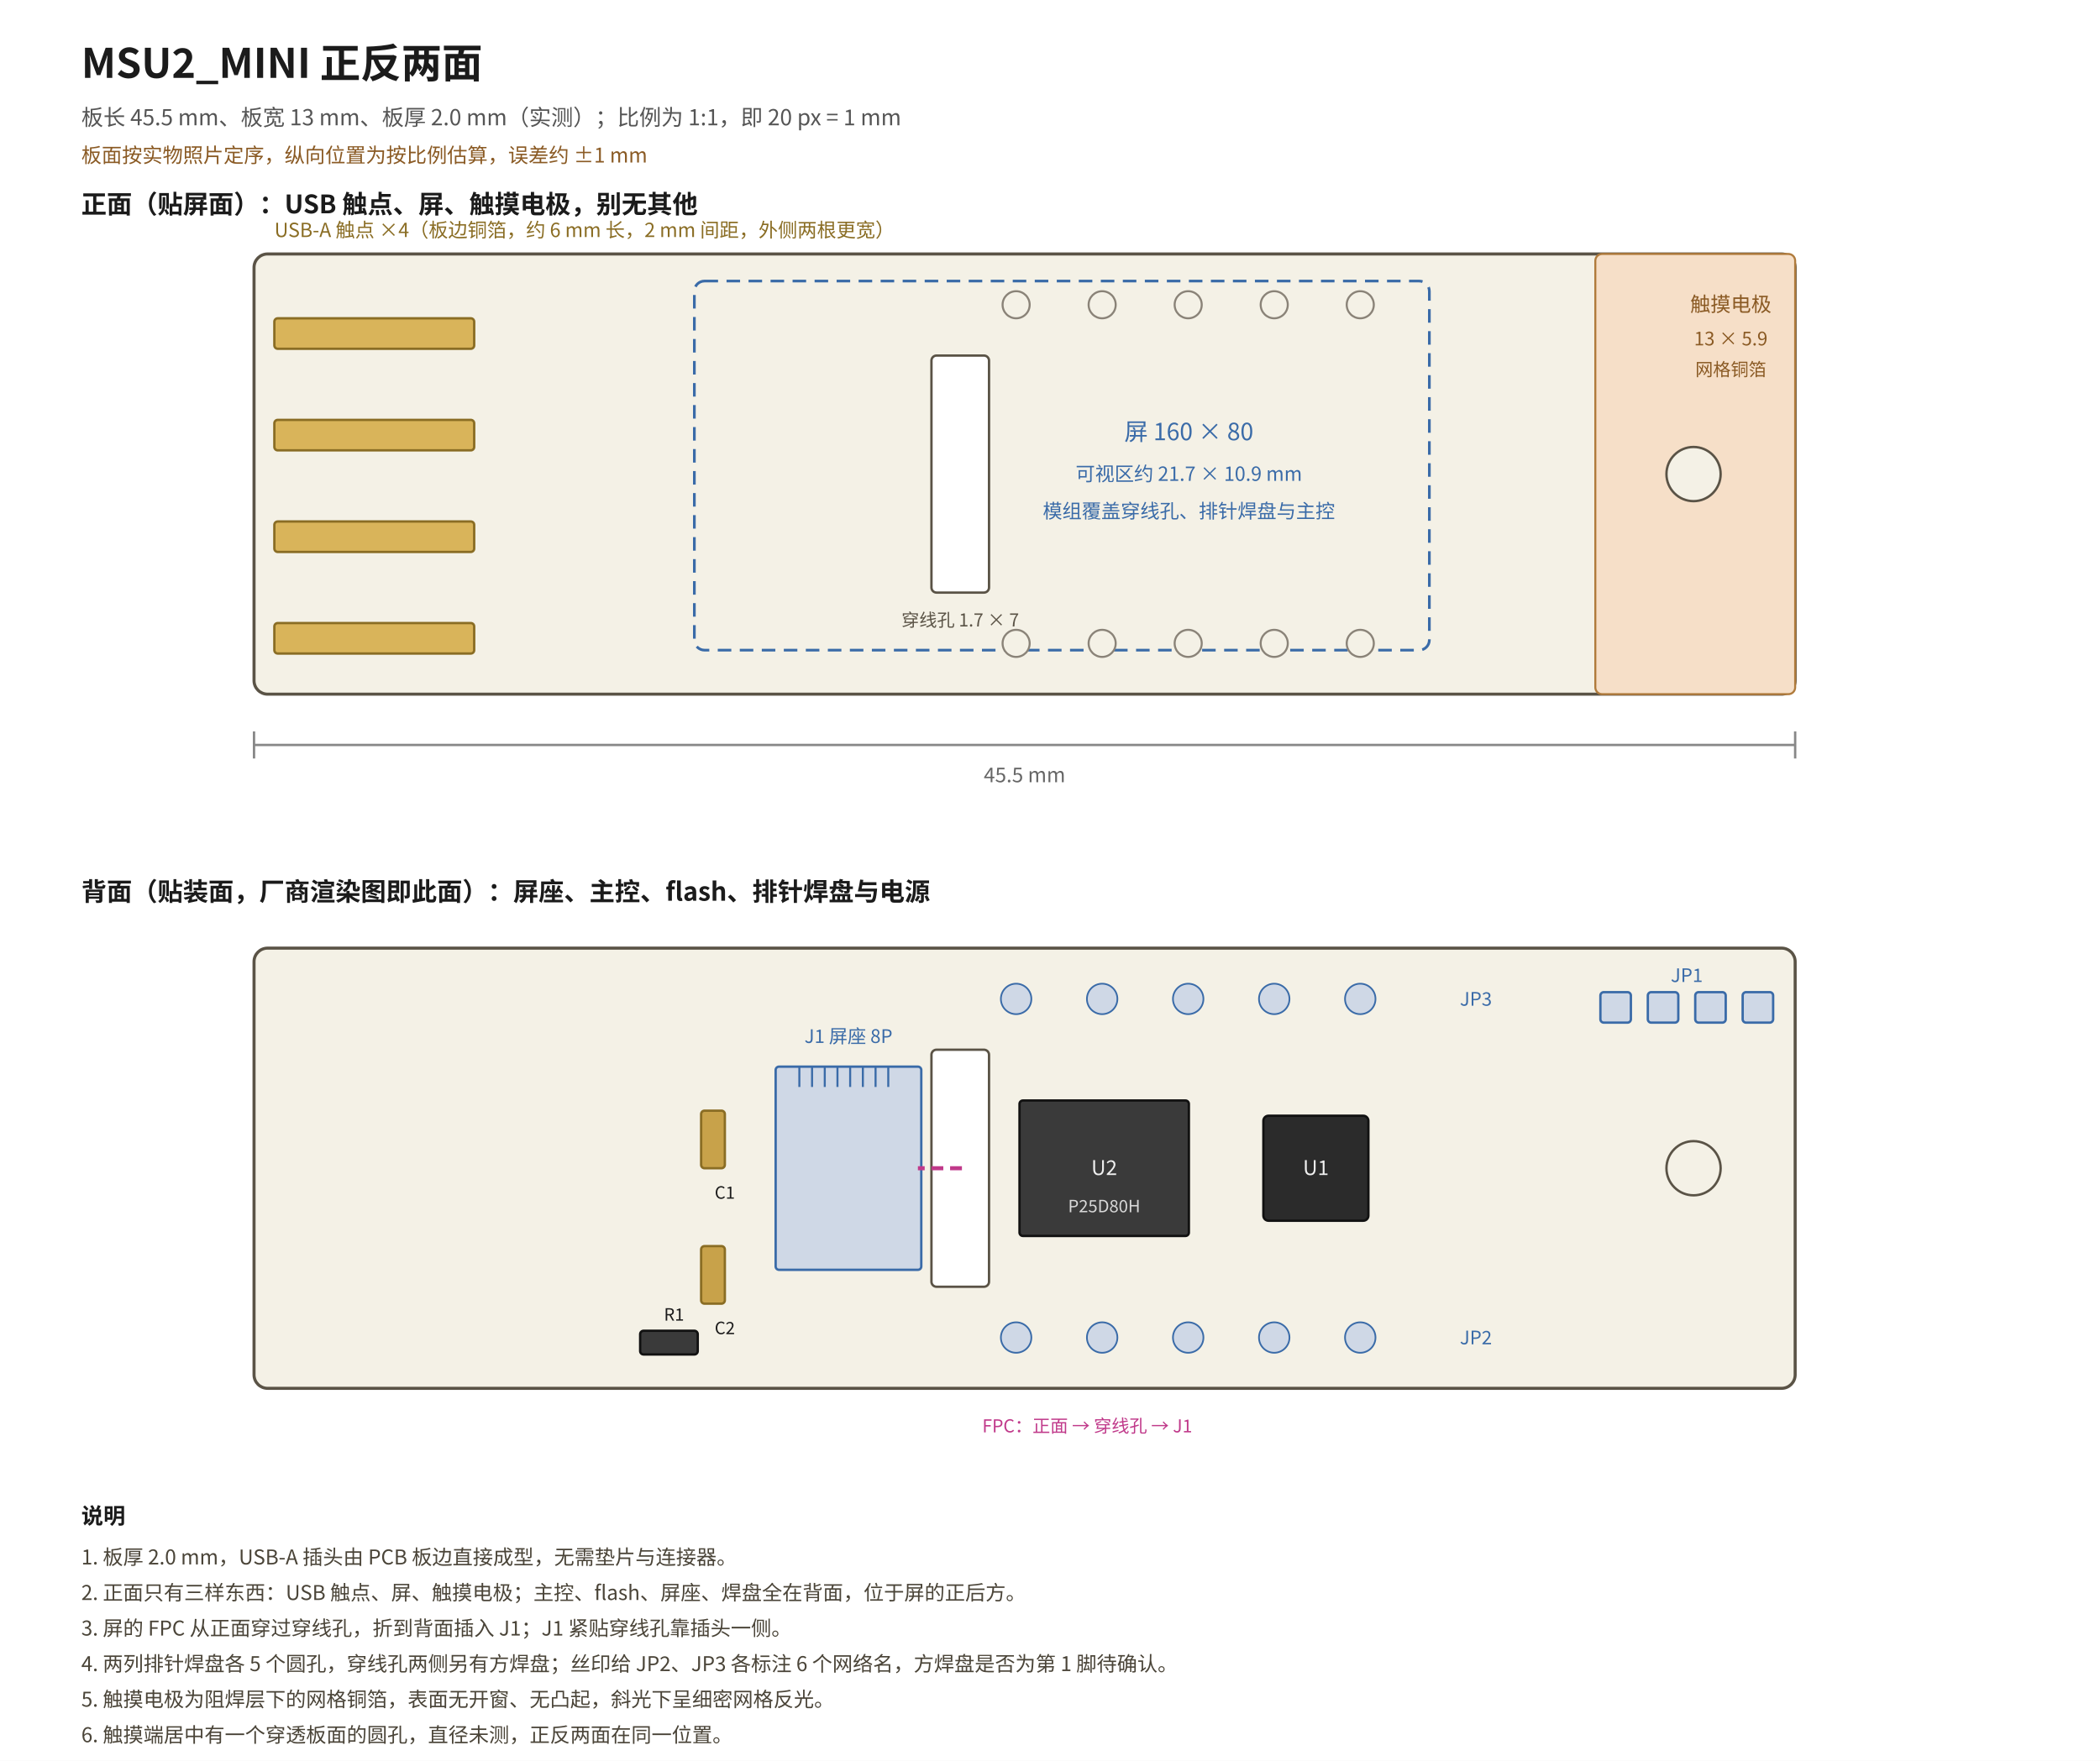
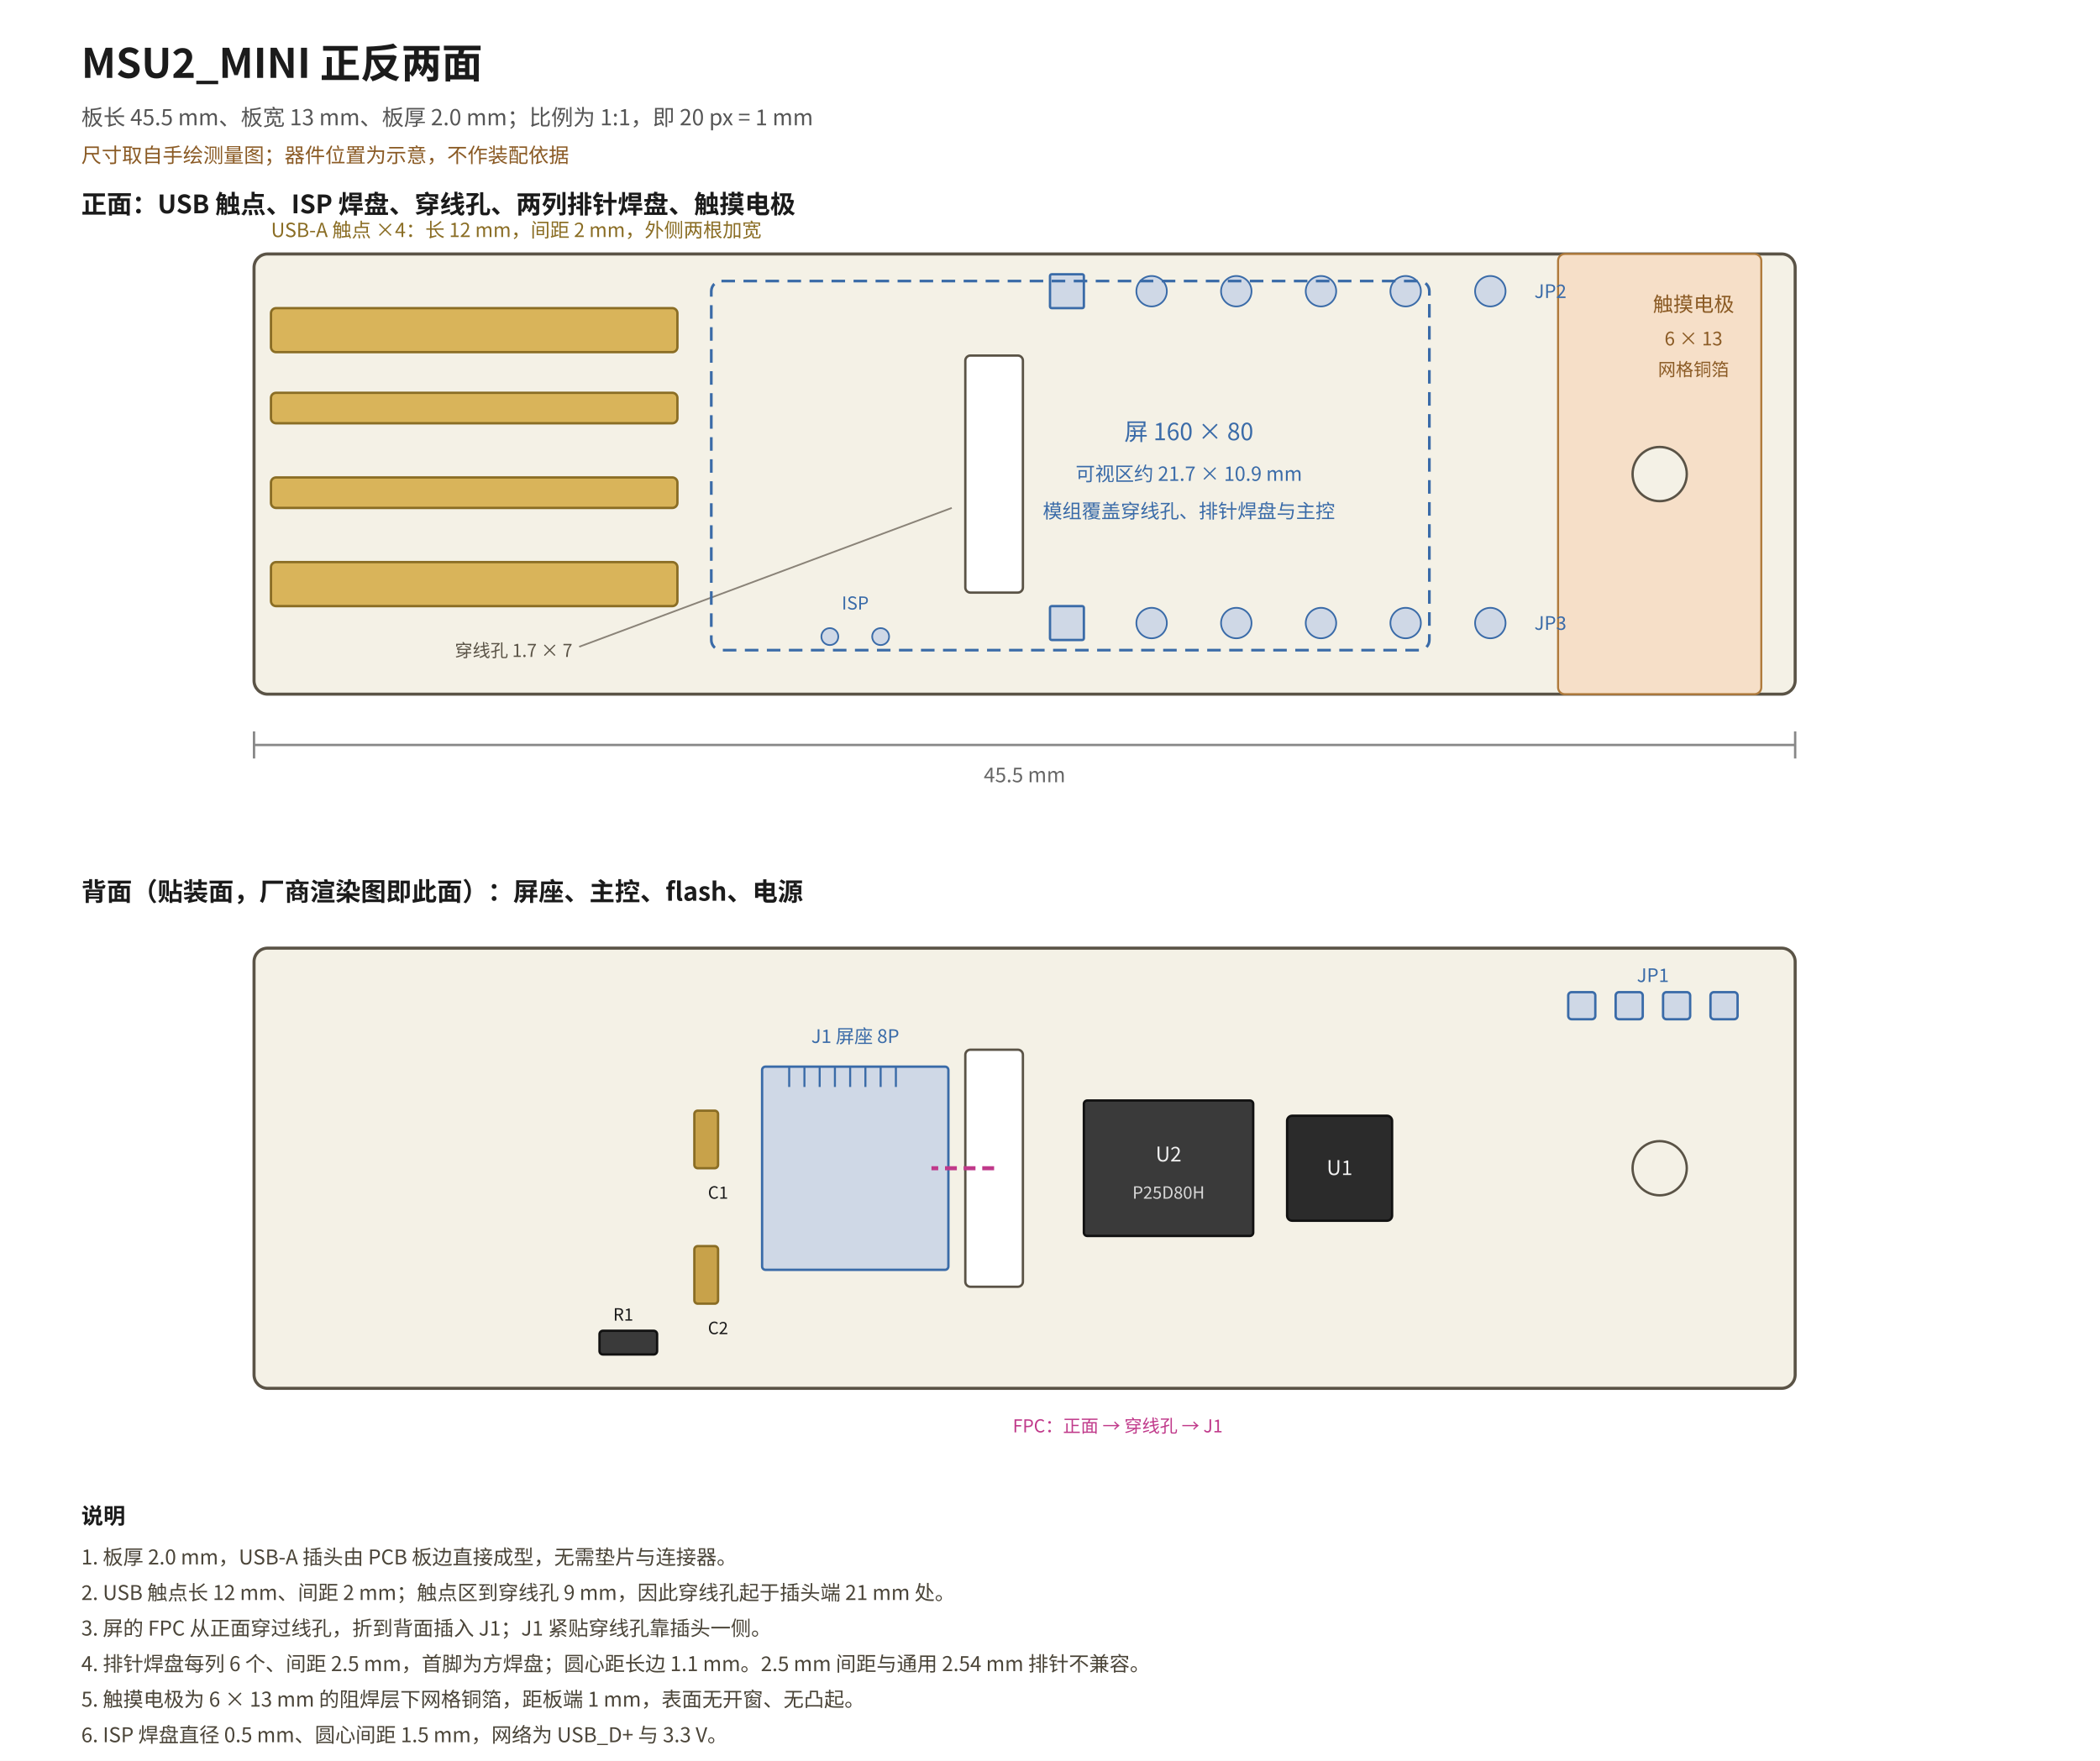
<svg xmlns="http://www.w3.org/2000/svg" width="1240" height="1040" viewBox="0 0 1240 1040">
  <rect width="1240" height="1040" fill="#ffffff" />
  <text x="48" y="46" font-family="'Microsoft YaHei','Noto Sans CJK SC','Source Han Sans SC',sans-serif" font-size="24" fill="#1b1b1b" font-weight="600" text-anchor="start" opacity="1">
    <tspan x="48" dy="0">MSU2_MINI 正反两面</tspan>
  </text>
  <text x="48" y="74" font-family="'Microsoft YaHei','Noto Sans CJK SC','Source Han Sans SC',sans-serif" font-size="13" fill="#555" font-weight="400" text-anchor="start" opacity="1">
-     <tspan x="48" dy="0">板长 45.5 mm、板宽 13 mm、板厚 2.0 mm（实测）；比例为 1:1，即 20 px = 1 mm</tspan>
+     <tspan x="48" dy="0">板长 45.5 mm、板宽 13 mm、板厚 2.0 mm；比例为 1:1，即 20 px = 1 mm</tspan>
  </text>
  <text x="48" y="96" font-family="'Microsoft YaHei','Noto Sans CJK SC','Source Han Sans SC',sans-serif" font-size="12" fill="#8a5a24" font-weight="400" text-anchor="start" opacity="1">
-     <tspan x="48" dy="0">板面按实物照片定序，纵向位置为按比例估算，误差约 ±1 mm</tspan>
+     <tspan x="48" dy="0">尺寸取自手绘测量图；器件位置为示意，不作装配依据</tspan>
  </text>
  <text x="48" y="126" font-family="'Microsoft YaHei','Noto Sans CJK SC','Source Han Sans SC',sans-serif" font-size="15" fill="#1b1b1b" font-weight="600" text-anchor="start" opacity="1">
-     <tspan x="48" dy="0">正面（贴屏面）：USB 触点、屏、触摸电极，别无其他</tspan>
+     <tspan x="48" dy="0">正面：USB 触点、ISP 焊盘、穿线孔、两列排针焊盘、触摸电极</tspan>
  </text>
  <rect x="150" y="150" width="910" height="260" rx="8" fill="#f4f1e6" stroke="#5a5346" stroke-width="1.8" />
-   <rect x="162" y="188" width="118" height="18" rx="2" fill="#d9b45a" stroke="#8a6d24" stroke-width="1.4" />
-   <rect x="162" y="248" width="118" height="18" rx="2" fill="#d9b45a" stroke="#8a6d24" stroke-width="1.4" />
-   <rect x="162" y="308" width="118" height="18" rx="2" fill="#d9b45a" stroke="#8a6d24" stroke-width="1.4" />
-   <rect x="162" y="368" width="118" height="18" rx="2" fill="#d9b45a" stroke="#8a6d24" stroke-width="1.4" />
-   <text x="162" y="140" font-family="'Microsoft YaHei','Noto Sans CJK SC','Source Han Sans SC',sans-serif" font-size="11.5" fill="#8a6d24" font-weight="400" text-anchor="start" opacity="1">
-     <tspan x="162" dy="0">USB-A 触点 ×4（板边铜箔，约 6 mm 长，2 mm 间距，外侧两根更宽）</tspan>
+   <rect x="160" y="182" width="240" height="26" rx="3" fill="#d9b45a" stroke="#8a6d24" stroke-width="1.4" />
+   <rect x="160" y="232" width="240" height="18" rx="3" fill="#d9b45a" stroke="#8a6d24" stroke-width="1.4" />
+   <rect x="160" y="282" width="240" height="18" rx="3" fill="#d9b45a" stroke="#8a6d24" stroke-width="1.4" />
+   <rect x="160" y="332" width="240" height="26" rx="3" fill="#d9b45a" stroke="#8a6d24" stroke-width="1.4" />
+   <text x="160" y="140" font-family="'Microsoft YaHei','Noto Sans CJK SC','Source Han Sans SC',sans-serif" font-size="11.5" fill="#8a6d24" font-weight="400" text-anchor="start" opacity="1">
+     <tspan x="160" dy="0">USB-A 触点 ×4：长 12 mm，间距 2 mm，外侧两根加宽</tspan>
  </text>
-   <rect x="410" y="166" width="434" height="218" rx="6" fill="none" stroke="#3a6ba8" stroke-width="1.6" stroke-dasharray="8 5" />
+   <circle cx="490" cy="376" r="5" fill="#cfd8e6" stroke="#3a6ba8" />
+   <circle cx="520" cy="376" r="5" fill="#cfd8e6" stroke="#3a6ba8" />
+   <text x="505" y="360" font-family="'Microsoft YaHei','Noto Sans CJK SC','Source Han Sans SC',sans-serif" font-size="10.5" fill="#3a6ba8" font-weight="400" text-anchor="middle" opacity="1">
+     <tspan x="505" dy="0">ISP</tspan>
+   </text>
+   <rect x="570" y="210" width="34" height="140" rx="3" fill="#ffffff" stroke="#5a5346" stroke-width="1.4" />
+   <line x1="342" y1="382" x2="562" y2="300" stroke="#8a8378" stroke-width="1" />
+   <text x="338" y="388" font-family="'Microsoft YaHei','Noto Sans CJK SC','Source Han Sans SC',sans-serif" font-size="10.5" fill="#5a5346" font-weight="400" text-anchor="end" opacity="1">
+     <tspan x="338" dy="0">穿线孔 1.7 × 7</tspan>
+   </text>
+   <rect x="620" y="162" width="20" height="20" rx="1" fill="#cfd8e6" stroke="#3a6ba8" stroke-width="1.4" />
+   <rect x="620" y="358" width="20" height="20" rx="1" fill="#cfd8e6" stroke="#3a6ba8" stroke-width="1.4" />
+   <circle cx="680" cy="172" r="9" fill="#cfd8e6" stroke="#3a6ba8" />
+   <circle cx="680" cy="368" r="9" fill="#cfd8e6" stroke="#3a6ba8" />
+   <circle cx="730" cy="172" r="9" fill="#cfd8e6" stroke="#3a6ba8" />
+   <circle cx="730" cy="368" r="9" fill="#cfd8e6" stroke="#3a6ba8" />
+   <circle cx="780" cy="172" r="9" fill="#cfd8e6" stroke="#3a6ba8" />
+   <circle cx="780" cy="368" r="9" fill="#cfd8e6" stroke="#3a6ba8" />
+   <circle cx="830" cy="172" r="9" fill="#cfd8e6" stroke="#3a6ba8" />
+   <circle cx="830" cy="368" r="9" fill="#cfd8e6" stroke="#3a6ba8" />
+   <circle cx="880" cy="172" r="9" fill="#cfd8e6" stroke="#3a6ba8" />
+   <circle cx="880" cy="368" r="9" fill="#cfd8e6" stroke="#3a6ba8" />
+   <rect x="420" y="166" width="424" height="218" rx="6" fill="none" stroke="#3a6ba8" stroke-width="1.6" stroke-dasharray="8 5" />
  <text x="702" y="260" font-family="'Microsoft YaHei','Noto Sans CJK SC','Source Han Sans SC',sans-serif" font-size="14" fill="#3a6ba8" font-weight="400" text-anchor="middle" opacity="1">
    <tspan x="702" dy="0">屏 160 × 80</tspan>
  </text>
  <text x="702" y="284" font-family="'Microsoft YaHei','Noto Sans CJK SC','Source Han Sans SC',sans-serif" font-size="11.5" fill="#3a6ba8" font-weight="400" text-anchor="middle" opacity="1">
    <tspan x="702" dy="0">可视区约 21.7 × 10.9 mm</tspan>
  </text>
  <text x="702" y="306" font-family="'Microsoft YaHei','Noto Sans CJK SC','Source Han Sans SC',sans-serif" font-size="11.5" fill="#3a6ba8" font-weight="400" text-anchor="middle" opacity="1">
    <tspan x="702" dy="0">模组覆盖穿线孔、排针焊盘与主控</tspan>
  </text>
-   <rect x="550" y="210" width="34" height="140" rx="3" fill="#ffffff" stroke="#5a5346" stroke-width="1.4" />
-   <text x="567" y="370" font-family="'Microsoft YaHei','Noto Sans CJK SC','Source Han Sans SC',sans-serif" font-size="10.5" fill="#5a5346" font-weight="400" text-anchor="middle" opacity="1">
-     <tspan x="567" dy="0">穿线孔 1.7 × 7</tspan>
+   <rect x="920" y="150" width="120" height="260" rx="4" fill="#f6dfc8" stroke="#b07b3c" stroke-width="1.2" />
+   <text x="1000" y="184" font-family="'Microsoft YaHei','Noto Sans CJK SC','Source Han Sans SC',sans-serif" font-size="12" fill="#8a5a24" font-weight="400" text-anchor="middle" opacity="1">
+     <tspan x="1000" dy="0">触摸电极</tspan>
  </text>
-   <circle cx="600" cy="180" r="8" fill="#f4f1e6" stroke="#8a8378" stroke-width="1.2" />
-   <circle cx="600" cy="380" r="8" fill="#f4f1e6" stroke="#8a8378" stroke-width="1.2" />
-   <circle cx="650.8" cy="180" r="8" fill="#f4f1e6" stroke="#8a8378" stroke-width="1.2" />
-   <circle cx="650.8" cy="380" r="8" fill="#f4f1e6" stroke="#8a8378" stroke-width="1.2" />
-   <circle cx="701.6" cy="180" r="8" fill="#f4f1e6" stroke="#8a8378" stroke-width="1.2" />
-   <circle cx="701.6" cy="380" r="8" fill="#f4f1e6" stroke="#8a8378" stroke-width="1.2" />
-   <circle cx="752.4" cy="180" r="8" fill="#f4f1e6" stroke="#8a8378" stroke-width="1.2" />
-   <circle cx="752.4" cy="380" r="8" fill="#f4f1e6" stroke="#8a8378" stroke-width="1.2" />
-   <circle cx="803.2" cy="180" r="8" fill="#f4f1e6" stroke="#8a8378" stroke-width="1.2" />
-   <circle cx="803.2" cy="380" r="8" fill="#f4f1e6" stroke="#8a8378" stroke-width="1.2" />
-   <rect x="942" y="150" width="118" height="260" rx="4" fill="#f6dfc8" stroke="#b07b3c" stroke-width="1.2" />
-   <text x="1022" y="184" font-family="'Microsoft YaHei','Noto Sans CJK SC','Source Han Sans SC',sans-serif" font-size="12" fill="#8a5a24" font-weight="400" text-anchor="middle" opacity="1">
-     <tspan x="1022" dy="0">触摸电极</tspan>
+   <text x="1000" y="204" font-family="'Microsoft YaHei','Noto Sans CJK SC','Source Han Sans SC',sans-serif" font-size="11" fill="#8a5a24" font-weight="400" text-anchor="middle" opacity="1">
+     <tspan x="1000" dy="0">6 × 13</tspan>
  </text>
-   <text x="1022" y="204" font-family="'Microsoft YaHei','Noto Sans CJK SC','Source Han Sans SC',sans-serif" font-size="11" fill="#8a5a24" font-weight="400" text-anchor="middle" opacity="1">
-     <tspan x="1022" dy="0">13 × 5.9</tspan>
+   <text x="1000" y="222" font-family="'Microsoft YaHei','Noto Sans CJK SC','Source Han Sans SC',sans-serif" font-size="10.5" fill="#8a5a24" font-weight="400" text-anchor="middle" opacity="1">
+     <tspan x="1000" dy="0">网格铜箔</tspan>
  </text>
-   <text x="1022" y="222" font-family="'Microsoft YaHei','Noto Sans CJK SC','Source Han Sans SC',sans-serif" font-size="10.5" fill="#8a5a24" font-weight="400" text-anchor="middle" opacity="1">
-     <tspan x="1022" dy="0">网格铜箔</tspan>
+   <text x="906" y="176" font-family="'Microsoft YaHei','Noto Sans CJK SC','Source Han Sans SC',sans-serif" font-size="11" fill="#3a6ba8" font-weight="400" text-anchor="start" opacity="1">
+     <tspan x="906" dy="0">JP2</tspan>
  </text>
-   <circle cx="1000" cy="280" r="16" fill="#f4f1e6" stroke="#5a5346" stroke-width="1.4" />
+   <text x="906" y="372" font-family="'Microsoft YaHei','Noto Sans CJK SC','Source Han Sans SC',sans-serif" font-size="11" fill="#3a6ba8" font-weight="400" text-anchor="start" opacity="1">
+     <tspan x="906" dy="0">JP3</tspan>
+   </text>
+   <circle cx="980" cy="280" r="16" fill="#f4f1e6" stroke="#5a5346" stroke-width="1.4" />
  <line x1="150" y1="440" x2="1060" y2="440" stroke="#888" stroke-width="1.4" />
  <line x1="150" y1="432" x2="150" y2="448" stroke="#888" stroke-width="1.4" />
  <line x1="1060" y1="432" x2="1060" y2="448" stroke="#888" stroke-width="1.4" />
  <text x="605" y="462" font-family="'Microsoft YaHei','Noto Sans CJK SC','Source Han Sans SC',sans-serif" font-size="12" fill="#666" font-weight="400" text-anchor="middle" opacity="1">
    <tspan x="605" dy="0">45.5 mm</tspan>
  </text>
  <text x="48" y="532" font-family="'Microsoft YaHei','Noto Sans CJK SC','Source Han Sans SC',sans-serif" font-size="15" fill="#1b1b1b" font-weight="600" text-anchor="start" opacity="1">
-     <tspan x="48" dy="0">背面（贴装面，厂商渲染图即此面）：屏座、主控、flash、排针焊盘与电源</tspan>
+     <tspan x="48" dy="0">背面（贴装面，厂商渲染图即此面）：屏座、主控、flash、电源</tspan>
  </text>
  <rect x="150" y="560" width="910" height="260" rx="8" fill="#f4f1e6" stroke="#5a5346" stroke-width="1.8" />
-   <rect x="458" y="630" width="86" height="120" rx="2" fill="#cfd8e6" stroke="#3a6ba8" stroke-width="1.4" />
-   <line x1="472" y1="630" x2="472" y2="642" stroke="#3a6ba8" stroke-width="1.2" />
-   <line x1="479.5" y1="630" x2="479.5" y2="642" stroke="#3a6ba8" stroke-width="1.2" />
-   <line x1="487" y1="630" x2="487" y2="642" stroke="#3a6ba8" stroke-width="1.2" />
-   <line x1="494.5" y1="630" x2="494.5" y2="642" stroke="#3a6ba8" stroke-width="1.2" />
+   <rect x="570" y="620" width="34" height="140" rx="3" fill="#ffffff" stroke="#5a5346" stroke-width="1.4" />
+   <rect x="450" y="630" width="110" height="120" rx="2" fill="#cfd8e6" stroke="#3a6ba8" stroke-width="1.4" />
+   <line x1="466" y1="630" x2="466" y2="642" stroke="#3a6ba8" stroke-width="1.2" />
+   <line x1="475" y1="630" x2="475" y2="642" stroke="#3a6ba8" stroke-width="1.2" />
+   <line x1="484" y1="630" x2="484" y2="642" stroke="#3a6ba8" stroke-width="1.2" />
+   <line x1="493" y1="630" x2="493" y2="642" stroke="#3a6ba8" stroke-width="1.2" />
  <line x1="502" y1="630" x2="502" y2="642" stroke="#3a6ba8" stroke-width="1.2" />
-   <line x1="509.5" y1="630" x2="509.5" y2="642" stroke="#3a6ba8" stroke-width="1.2" />
-   <line x1="517" y1="630" x2="517" y2="642" stroke="#3a6ba8" stroke-width="1.2" />
-   <line x1="524.5" y1="630" x2="524.5" y2="642" stroke="#3a6ba8" stroke-width="1.2" />
-   <text x="501" y="616" font-family="'Microsoft YaHei','Noto Sans CJK SC','Source Han Sans SC',sans-serif" font-size="11" fill="#3a6ba8" font-weight="400" text-anchor="middle" opacity="1">
-     <tspan x="501" dy="0">J1 屏座 8P</tspan>
+   <line x1="511" y1="630" x2="511" y2="642" stroke="#3a6ba8" stroke-width="1.2" />
+   <line x1="520" y1="630" x2="520" y2="642" stroke="#3a6ba8" stroke-width="1.2" />
+   <line x1="529" y1="630" x2="529" y2="642" stroke="#3a6ba8" stroke-width="1.2" />
+   <text x="505" y="616" font-family="'Microsoft YaHei','Noto Sans CJK SC','Source Han Sans SC',sans-serif" font-size="11" fill="#3a6ba8" font-weight="400" text-anchor="middle" opacity="1">
+     <tspan x="505" dy="0">J1 屏座 8P</tspan>
  </text>
-   <rect x="550" y="620" width="34" height="140" rx="3" fill="#ffffff" stroke="#5a5346" stroke-width="1.4" />
-   <circle cx="600" cy="590" r="9" fill="#cfd8e6" stroke="#3a6ba8" />
-   <circle cx="600" cy="790" r="9" fill="#cfd8e6" stroke="#3a6ba8" />
-   <circle cx="650.8" cy="590" r="9" fill="#cfd8e6" stroke="#3a6ba8" />
-   <circle cx="650.8" cy="790" r="9" fill="#cfd8e6" stroke="#3a6ba8" />
-   <circle cx="701.6" cy="590" r="9" fill="#cfd8e6" stroke="#3a6ba8" />
-   <circle cx="701.6" cy="790" r="9" fill="#cfd8e6" stroke="#3a6ba8" />
-   <circle cx="752.4" cy="590" r="9" fill="#cfd8e6" stroke="#3a6ba8" />
-   <circle cx="752.4" cy="790" r="9" fill="#cfd8e6" stroke="#3a6ba8" />
-   <circle cx="803.2" cy="590" r="9" fill="#cfd8e6" stroke="#3a6ba8" />
-   <circle cx="803.2" cy="790" r="9" fill="#cfd8e6" stroke="#3a6ba8" />
-   <text x="862" y="594" font-family="'Microsoft YaHei','Noto Sans CJK SC','Source Han Sans SC',sans-serif" font-size="11" fill="#3a6ba8" font-weight="400" text-anchor="start" opacity="1">
-     <tspan x="862" dy="0">JP3</tspan>
+   <rect x="640" y="650" width="100" height="80" rx="2" fill="#3a3a3a" stroke="#111" stroke-width="1.4" />
+   <text x="690" y="686" font-family="'Microsoft YaHei','Noto Sans CJK SC','Source Han Sans SC',sans-serif" font-size="12" fill="#f0f0f0" font-weight="400" text-anchor="middle" opacity="1">
+     <tspan x="690" dy="0">U2</tspan>
  </text>
-   <text x="862" y="794" font-family="'Microsoft YaHei','Noto Sans CJK SC','Source Han Sans SC',sans-serif" font-size="11" fill="#3a6ba8" font-weight="400" text-anchor="start" opacity="1">
-     <tspan x="862" dy="0">JP2</tspan>
+   <text x="690" y="708" font-family="'Microsoft YaHei','Noto Sans CJK SC','Source Han Sans SC',sans-serif" font-size="10" fill="#d8d8d8" font-weight="400" text-anchor="middle" opacity="1">
+     <tspan x="690" dy="0">P25D80H</tspan>
  </text>
-   <rect x="602" y="650" width="100" height="80" rx="2" fill="#3a3a3a" stroke="#111" stroke-width="1.4" />
-   <text x="652" y="694" font-family="'Microsoft YaHei','Noto Sans CJK SC','Source Han Sans SC',sans-serif" font-size="12" fill="#f0f0f0" font-weight="400" text-anchor="middle" opacity="1">
-     <tspan x="652" dy="0">U2</tspan>
+   <rect x="760" y="659" width="62" height="62" rx="3" fill="#2b2b2b" stroke="#111" stroke-width="1.4" />
+   <text x="791" y="694" font-family="'Microsoft YaHei','Noto Sans CJK SC','Source Han Sans SC',sans-serif" font-size="12" fill="#f0f0f0" font-weight="400" text-anchor="middle" opacity="1">
+     <tspan x="791" dy="0">U1</tspan>
  </text>
-   <text x="652" y="716" font-family="'Microsoft YaHei','Noto Sans CJK SC','Source Han Sans SC',sans-serif" font-size="10" fill="#d8d8d8" font-weight="400" text-anchor="middle" opacity="1">
-     <tspan x="652" dy="0">P25D80H</tspan>
+   <rect x="410" y="656" width="14" height="34" rx="2" fill="#c8a24a" stroke="#8a6d24" stroke-width="1.4" />
+   <text x="424" y="708" font-family="'Microsoft YaHei','Noto Sans CJK SC','Source Han Sans SC',sans-serif" font-size="10" fill="#1b1b1b" font-weight="400" text-anchor="middle" opacity="1">
+     <tspan x="424" dy="0">C1</tspan>
  </text>
-   <rect x="746" y="659" width="62" height="62" rx="3" fill="#2b2b2b" stroke="#111" stroke-width="1.4" />
-   <text x="777" y="694" font-family="'Microsoft YaHei','Noto Sans CJK SC','Source Han Sans SC',sans-serif" font-size="12" fill="#f0f0f0" font-weight="400" text-anchor="middle" opacity="1">
-     <tspan x="777" dy="0">U1</tspan>
+   <rect x="410" y="736" width="14" height="34" rx="2" fill="#c8a24a" stroke="#8a6d24" stroke-width="1.4" />
+   <text x="424" y="788" font-family="'Microsoft YaHei','Noto Sans CJK SC','Source Han Sans SC',sans-serif" font-size="10" fill="#1b1b1b" font-weight="400" text-anchor="middle" opacity="1">
+     <tspan x="424" dy="0">C2</tspan>
  </text>
-   <rect x="414" y="656" width="14" height="34" rx="2" fill="#c8a24a" stroke="#8a6d24" stroke-width="1.4" />
-   <text x="428" y="708" font-family="'Microsoft YaHei','Noto Sans CJK SC','Source Han Sans SC',sans-serif" font-size="10" fill="#1b1b1b" font-weight="400" text-anchor="middle" opacity="1">
-     <tspan x="428" dy="0">C1</tspan>
+   <rect x="354" y="786" width="34" height="14" rx="2" fill="#3a3a3a" stroke="#111" stroke-width="1.4" />
+   <text x="368" y="780" font-family="'Microsoft YaHei','Noto Sans CJK SC','Source Han Sans SC',sans-serif" font-size="10" fill="#1b1b1b" font-weight="400" text-anchor="middle" opacity="1">
+     <tspan x="368" dy="0">R1</tspan>
  </text>
-   <rect x="414" y="736" width="14" height="34" rx="2" fill="#c8a24a" stroke="#8a6d24" stroke-width="1.4" />
-   <text x="428" y="788" font-family="'Microsoft YaHei','Noto Sans CJK SC','Source Han Sans SC',sans-serif" font-size="10" fill="#1b1b1b" font-weight="400" text-anchor="middle" opacity="1">
-     <tspan x="428" dy="0">C2</tspan>
+   <rect x="926" y="586" width="16" height="16" rx="2" fill="#cfd8e6" stroke="#3a6ba8" stroke-width="1.4" />
+   <rect x="954" y="586" width="16" height="16" rx="2" fill="#cfd8e6" stroke="#3a6ba8" stroke-width="1.4" />
+   <rect x="982" y="586" width="16" height="16" rx="2" fill="#cfd8e6" stroke="#3a6ba8" stroke-width="1.4" />
+   <rect x="1010" y="586" width="16" height="16" rx="2" fill="#cfd8e6" stroke="#3a6ba8" stroke-width="1.4" />
+   <text x="976" y="580" font-family="'Microsoft YaHei','Noto Sans CJK SC','Source Han Sans SC',sans-serif" font-size="11" fill="#3a6ba8" font-weight="400" text-anchor="middle" opacity="1">
+     <tspan x="976" dy="0">JP1</tspan>
  </text>
-   <rect x="378" y="786" width="34" height="14" rx="2" fill="#3a3a3a" stroke="#111" stroke-width="1.4" />
-   <text x="398" y="780" font-family="'Microsoft YaHei','Noto Sans CJK SC','Source Han Sans SC',sans-serif" font-size="10" fill="#1b1b1b" font-weight="400" text-anchor="middle" opacity="1">
-     <tspan x="398" dy="0">R1</tspan>
-   </text>
-   <rect x="945" y="586" width="18" height="18" rx="2" fill="#cfd8e6" stroke="#3a6ba8" stroke-width="1.4" />
-   <rect x="973" y="586" width="18" height="18" rx="2" fill="#cfd8e6" stroke="#3a6ba8" stroke-width="1.4" />
-   <rect x="1001" y="586" width="18" height="18" rx="2" fill="#cfd8e6" stroke="#3a6ba8" stroke-width="1.4" />
-   <rect x="1029" y="586" width="18" height="18" rx="2" fill="#cfd8e6" stroke="#3a6ba8" stroke-width="1.4" />
-   <text x="996" y="580" font-family="'Microsoft YaHei','Noto Sans CJK SC','Source Han Sans SC',sans-serif" font-size="11" fill="#3a6ba8" font-weight="400" text-anchor="middle" opacity="1">
-     <tspan x="996" dy="0">JP1</tspan>
-   </text>
-   <circle cx="1000" cy="690" r="16" fill="#f4f1e6" stroke="#5a5346" stroke-width="1.4" />
-   <line x1="568" y1="690" x2="542" y2="690" stroke="#c0398a" stroke-width="2.4" stroke-dasharray="7 4" />
-   <text x="580" y="846" font-family="'Microsoft YaHei','Noto Sans CJK SC','Source Han Sans SC',sans-serif" font-size="10.5" fill="#c0398a" font-weight="400" text-anchor="start" opacity="1">
-     <tspan x="580" dy="0">FPC：正面 → 穿线孔 → J1</tspan>
+   <circle cx="980" cy="690" r="16" fill="#f4f1e6" stroke="#5a5346" stroke-width="1.4" />
+   <line x1="587" y1="690" x2="550" y2="690" stroke="#c0398a" stroke-width="2.4" stroke-dasharray="7 4" />
+   <text x="598" y="846" font-family="'Microsoft YaHei','Noto Sans CJK SC','Source Han Sans SC',sans-serif" font-size="10.5" fill="#c0398a" font-weight="400" text-anchor="start" opacity="1">
+     <tspan x="598" dy="0">FPC：正面 → 穿线孔 → J1</tspan>
  </text>
  <text x="48" y="900" font-family="'Microsoft YaHei','Noto Sans CJK SC','Source Han Sans SC',sans-serif" font-size="13" fill="#1b1b1b" font-weight="600" text-anchor="start" opacity="1">
    <tspan x="48" dy="0">说明</tspan>
  </text>
  <text x="48" y="924" font-family="'Microsoft YaHei','Noto Sans CJK SC','Source Han Sans SC',sans-serif" font-size="12" fill="#4a4438" font-weight="400" text-anchor="start" opacity="1">
    <tspan x="48" dy="0">1. 板厚 2.0 mm，USB-A 插头由 PCB 板边直接成型，无需垫片与连接器。</tspan>
-     <tspan x="48" dy="21">2. 正面只有三样东西：USB 触点、屏、触摸电极；主控、flash、屏座、焊盘全在背面，位于屏的正后方。</tspan>
-     <tspan x="48" dy="21">3. 屏的 FPC 从正面穿过穿线孔，折到背面插入 J1；J1 紧贴穿线孔靠插头一侧。</tspan>
-     <tspan x="48" dy="21">4. 两列排针焊盘各 5 个圆孔，穿线孔两侧另有方焊盘；丝印给 JP2、JP3 各标注 6 个网络名，方焊盘是否为第 1 脚待确认。</tspan>
-     <tspan x="48" dy="21">5. 触摸电极为阻焊层下的网格铜箔，表面无开窗、无凸起，斜光下呈细密网格反光。</tspan>
-     <tspan x="48" dy="21">6. 触摸端居中有一个穿透板面的圆孔，直径未测，正反两面在同一位置。</tspan>
+     <tspan x="48" dy="21">2. USB 触点长 12 mm、间距 2 mm；触点区到穿线孔 9 mm，因此穿线孔起于插头端 21 mm 处。</tspan>
+     <tspan x="48" dy="21">3. 屏的 FPC 从正面穿过线孔，折到背面插入 J1；J1 紧贴穿线孔靠插头一侧。</tspan>
+     <tspan x="48" dy="21">4. 排针焊盘每列 6 个、间距 2.5 mm，首脚为方焊盘；圆心距长边 1.1 mm。2.5 mm 间距与通用 2.54 mm 排针不兼容。</tspan>
+     <tspan x="48" dy="21">5. 触摸电极为 6 × 13 mm 的阻焊层下网格铜箔，距板端 1 mm，表面无开窗、无凸起。</tspan>
+     <tspan x="48" dy="21">6. ISP 焊盘直径 0.5 mm、圆心间距 1.5 mm，网络为 USB_D+ 与 3.3 V。</tspan>
  </text>
</svg>
